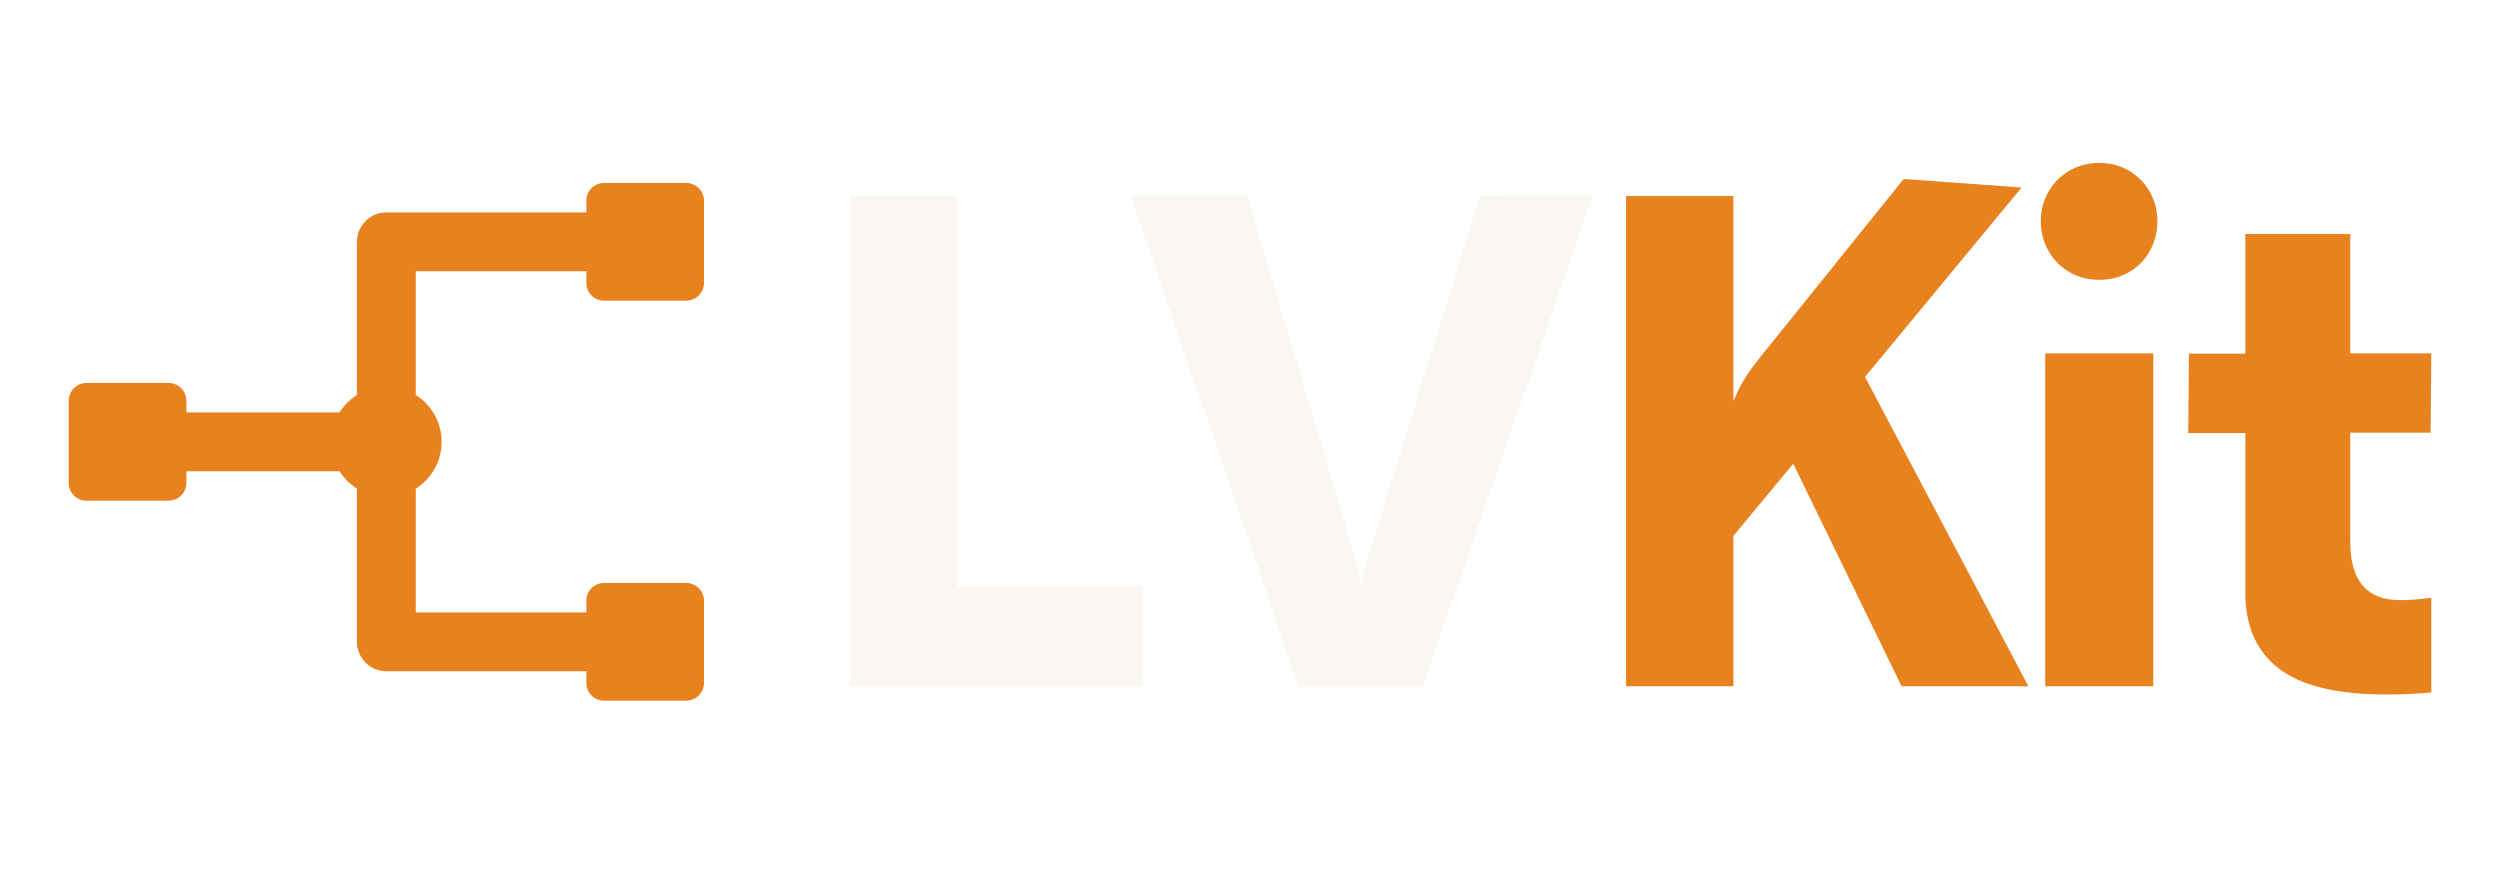
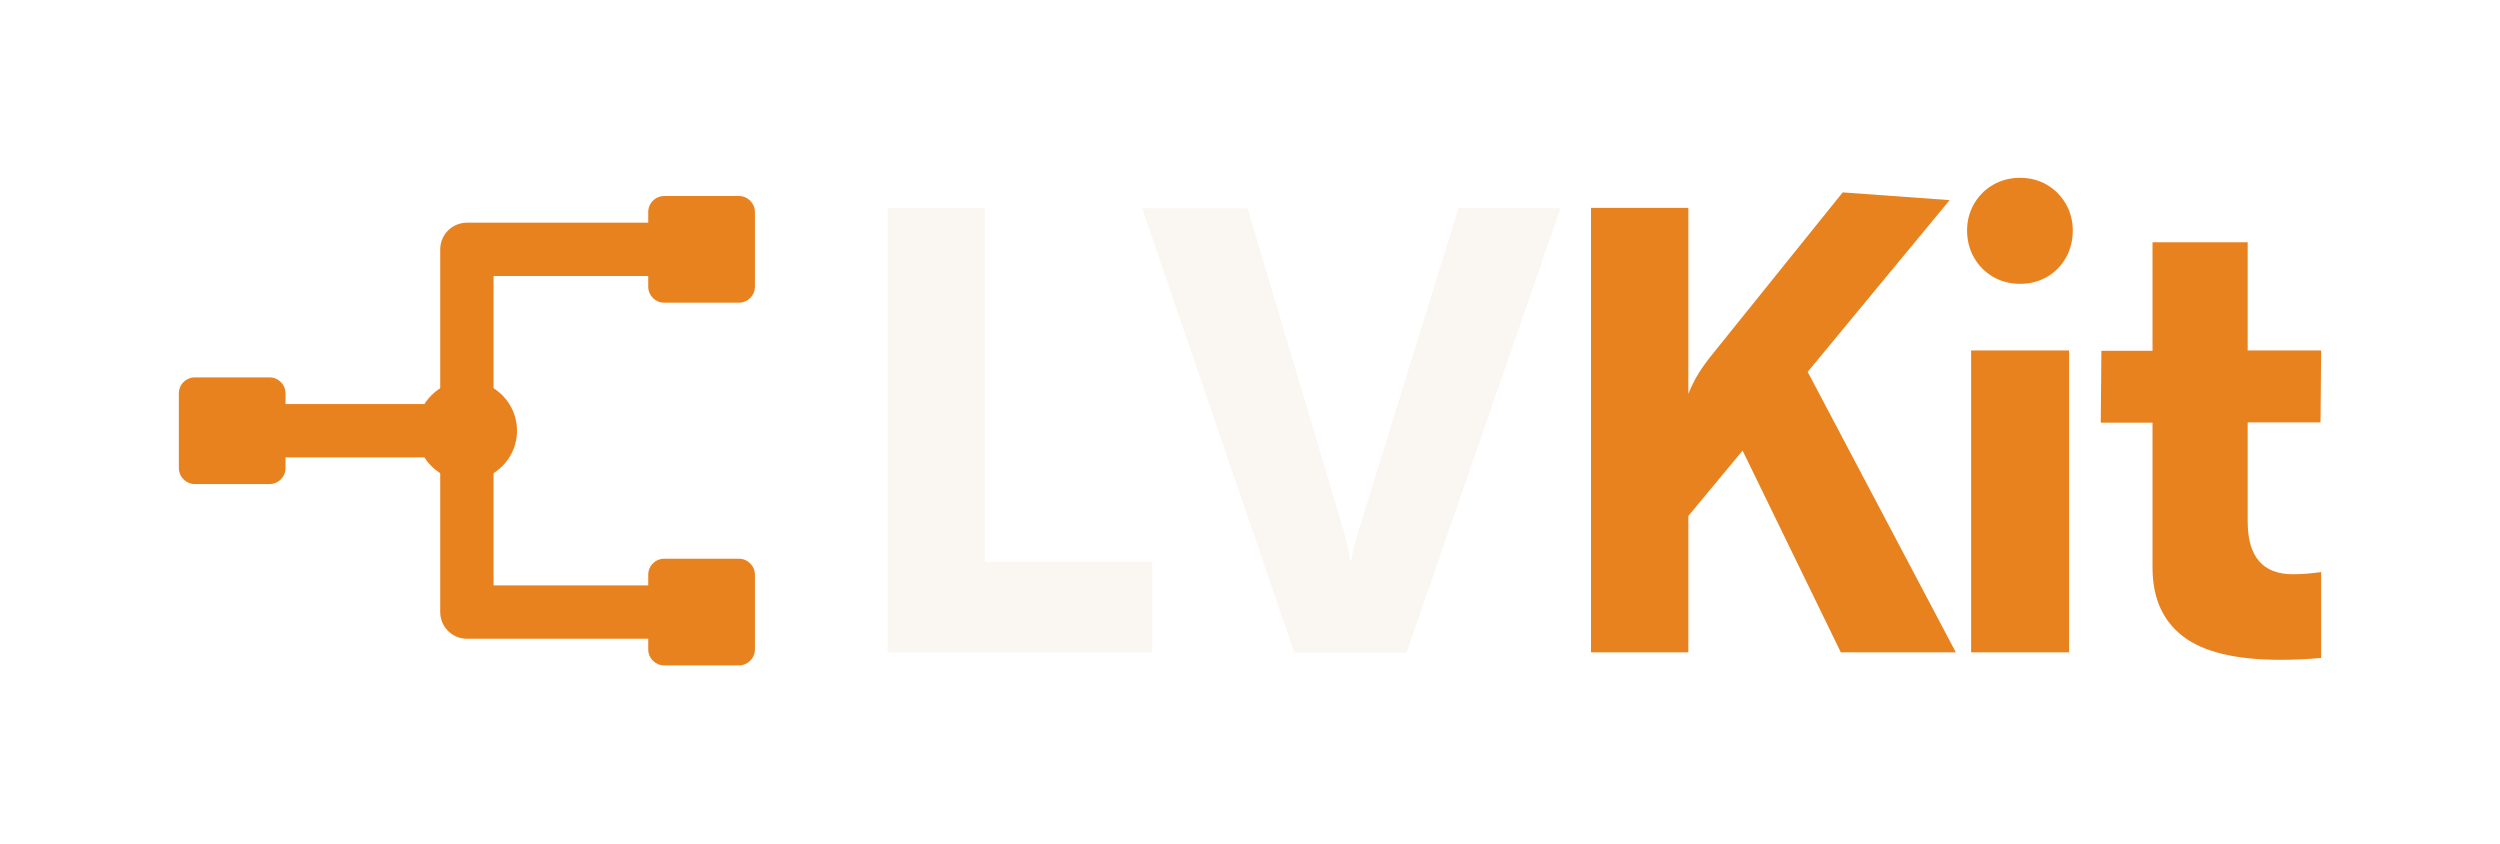
- <svg xmlns="http://www.w3.org/2000/svg" viewBox="1.60 0 152.59 54" width="153" height="54" role="img" aria-label="LVkit">
+ <svg xmlns="http://www.w3.org/2000/svg" viewBox="-6.40 -2.03 168.59 56.91" width="169" height="57" role="img" aria-label="LVkit">
  <g transform="translate(2,4) scale(0.72)">
    <path d="M15 32 H32 M32 32 V15 H49 M32 32 V49 H49" fill="none" stroke="#e8821e" stroke-width="5" stroke-linecap="round" stroke-linejoin="round" />
    <rect x="5" y="27" width="10" height="10" rx="1.5" fill="#e8821e" />
    <rect x="49" y="10" width="10" height="10" rx="1.5" fill="#e8821e" />
    <rect x="49" y="44" width="10" height="10" rx="1.5" fill="#e8821e" />
    <circle cx="32" cy="32" r="4.7" fill="#e8821e" />
  </g>
  <g transform="translate(50.0,42.0) scale(0.02092,-0.02092)">
    <g fill="#faf7f2">
      <path d="M164 1434H478V292H1018V0H164Z" transform="translate(0.0,0)" />
      <path d="M10 1433H350L651 424Q676 341 681 297H685Q689 325 698.5 359.5Q708 394 719 427L1031 1434L1360 1433L863 -1H501Z" transform="translate(975.3,0)" />
    </g>
    <g fill="#e8821e">
      <path d="M653 651 478 440V0H164V1434H478V834Q493 871 512.0 901.5Q531 932 559 966L976 1484L1321 1459L863 905L1341 0H970Z" transform="translate(2269.6,0)" />
      <path d="M120 1361Q120 1408 142.5 1447.0Q165 1486 204.0 1508.5Q243 1531 291 1531Q339 1531 377.5 1508.5Q416 1486 438.5 1447.0Q461 1408 461 1361Q461 1313 439.0 1273.5Q417 1234 378.0 1211.5Q339 1189 291 1189Q243 1189 204.0 1211.5Q165 1234 142.5 1273.5Q120 1313 120 1361ZM133 974H449V0H133Z" transform="translate(3526.9,0)" />
      <path d="M661 252Q701 252 752 259V-18Q688 -24 620 -24Q405 -24 306.5 51.5Q208 127 208 273V741H41L43 973H208V1323H515V974H752L750 742H515V422Q515 252 661 252Z" transform="translate(4037.2,0)" />
    </g>
  </g>
</svg>
